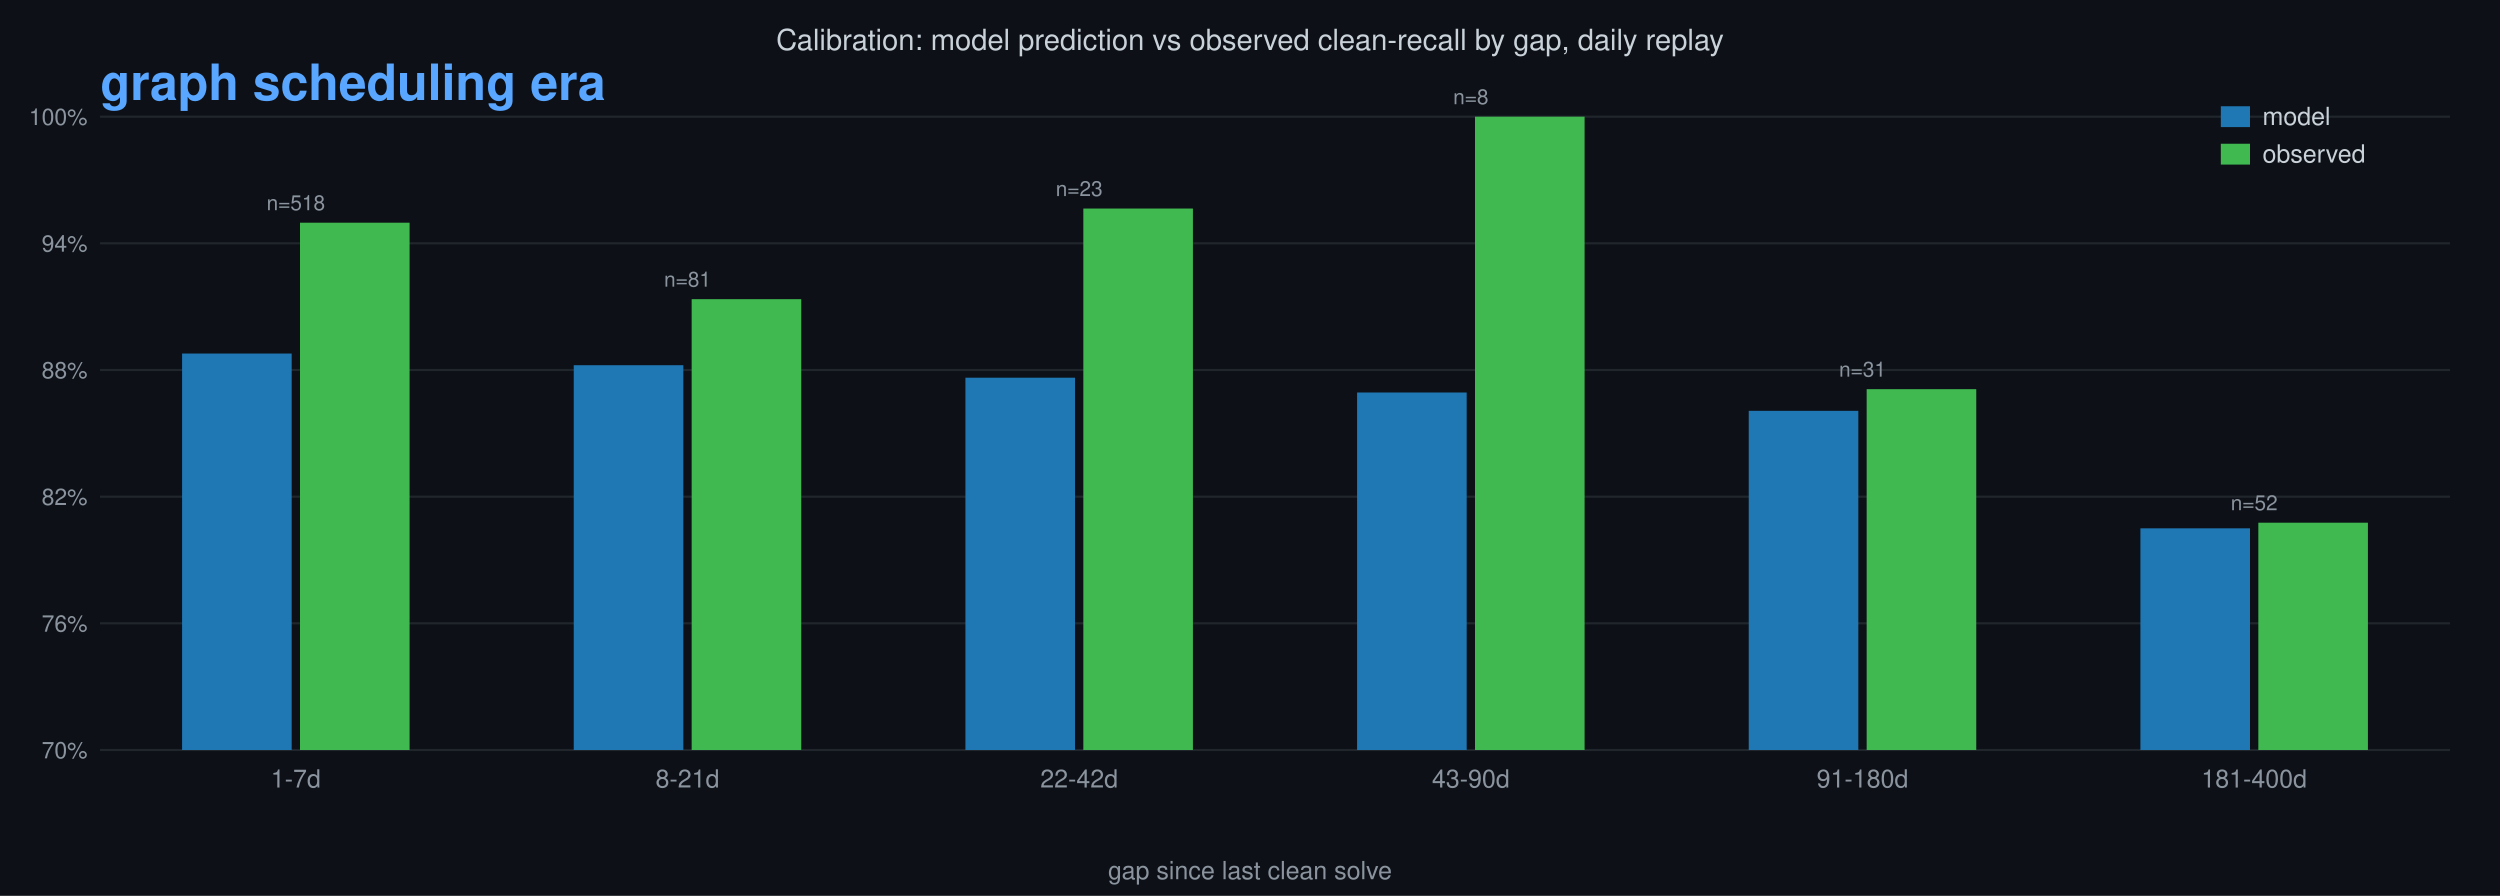
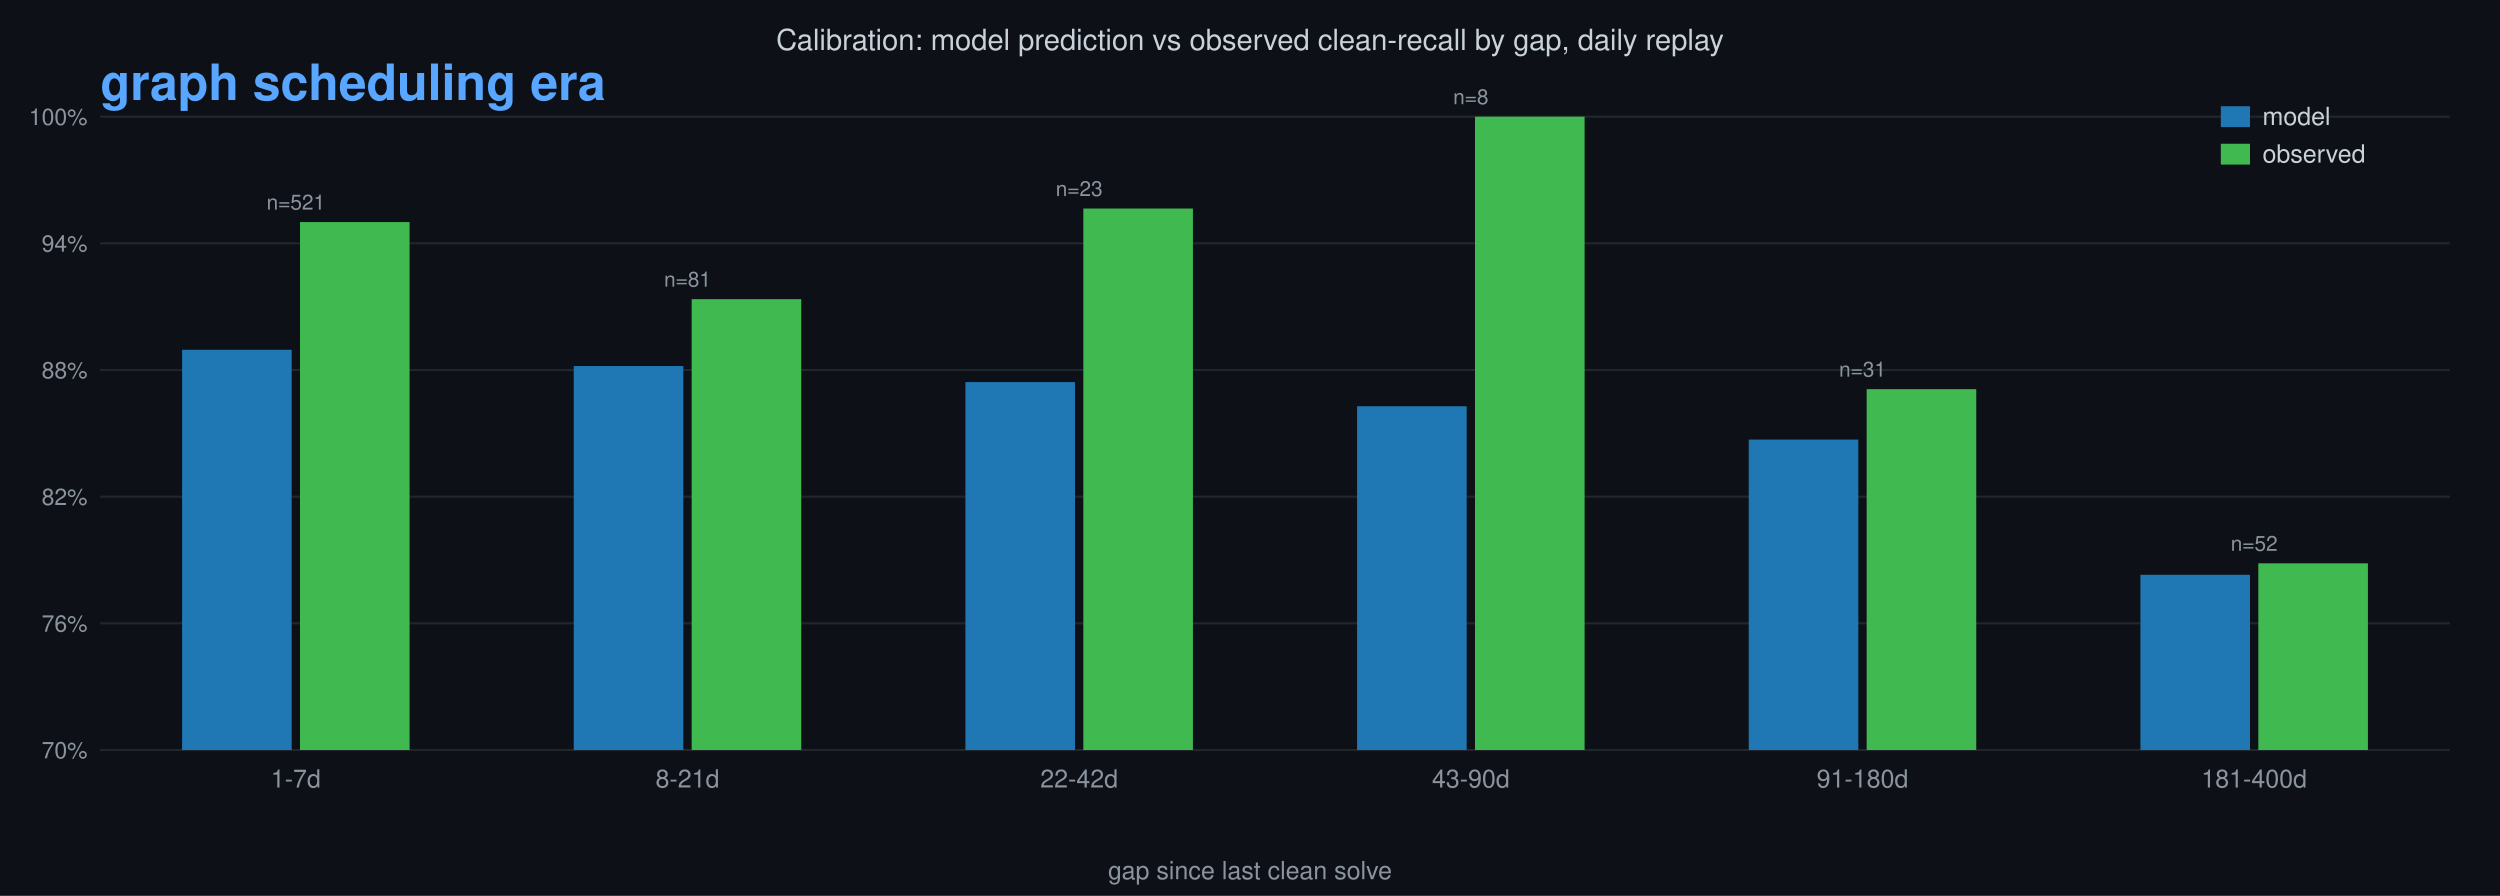
<svg xmlns="http://www.w3.org/2000/svg" viewBox="0 0 1200 430" font-family="Helvetica,sans-serif">
  <rect width="1200" height="430" fill="#0d1117" />
  <text x="600" y="24" text-anchor="middle" font-size="14" fill="#c9d1d9">Calibration: model prediction vs observed clean-recall by gap, daily replay</text>
-   <text x="48" y="48" text-anchor="start" font-size="24" font-weight="bold" fill="#8b949e" opacity="0">pre graph scheduling era<animate attributeName="opacity" calcMode="discrete" values="1;0" keyTimes="0;0.739" dur="10.0s" repeatCount="indefinite" />
+   <text x="48" y="48" text-anchor="start" font-size="24" font-weight="bold" fill="#8b949e" opacity="0">pre graph scheduling era<animate attributeName="opacity" calcMode="discrete" values="1;0" keyTimes="0;0.738" dur="10.0s" repeatCount="indefinite" />
  </text>
-   <text x="48" y="48" text-anchor="start" font-size="24" font-weight="bold" fill="#58a6ff" opacity="1">graph scheduling era<animate attributeName="opacity" calcMode="discrete" values="0;1" keyTimes="0;0.739" dur="10.0s" repeatCount="indefinite" />
+   <text x="48" y="48" text-anchor="start" font-size="24" font-weight="bold" fill="#58a6ff" opacity="1">graph scheduling era<animate attributeName="opacity" calcMode="discrete" values="0;1" keyTimes="0;0.738" dur="10.0s" repeatCount="indefinite" />
  </text>
  <line x1="48" y1="360.0" x2="1176" y2="360.0" stroke="#21262d" stroke-width="1" />
  <text x="42" y="364.0" text-anchor="end" font-size="11" fill="#8b949e">70%</text>
  <line x1="48" y1="299.2" x2="1176" y2="299.2" stroke="#21262d" stroke-width="1" />
  <text x="42" y="303.2" text-anchor="end" font-size="11" fill="#8b949e">76%</text>
  <line x1="48" y1="238.4" x2="1176" y2="238.4" stroke="#21262d" stroke-width="1" />
  <text x="42" y="242.4" text-anchor="end" font-size="11" fill="#8b949e">82%</text>
  <line x1="48" y1="177.6" x2="1176" y2="177.6" stroke="#21262d" stroke-width="1" />
  <text x="42" y="181.6" text-anchor="end" font-size="11" fill="#8b949e">88%</text>
  <line x1="48" y1="116.8" x2="1176" y2="116.8" stroke="#21262d" stroke-width="1" />
  <text x="42" y="120.8" text-anchor="end" font-size="11" fill="#8b949e">94%</text>
  <line x1="48" y1="56.0" x2="1176" y2="56.0" stroke="#21262d" stroke-width="1" />
  <text x="42" y="60.0" text-anchor="end" font-size="11" fill="#8b949e">100%</text>
-   <rect x="87.4" y="169.7" width="52.6" height="190.3" fill="#1f77b4">
-     <animate attributeName="y" calcMode="discrete" values="360.0;169.8;170.2;170.0;170.1;170.2;170.5;170.4;170.3;170.4;170.3;170.2;170.1;170.0;170.1;170.0;169.9;169.8;169.7" keyTimes="0;0.005;0.009;0.021;0.033;0.036;0.06;0.067;0.071;0.079;0.083;0.141;0.185;0.238;0.257;0.272;0.368;0.479;0.605" dur="10.0s" repeatCount="indefinite" />
-     <animate attributeName="height" calcMode="discrete" values="0.0;190.2;189.8;190.0;189.9;189.8;189.5;189.6;189.7;189.6;189.7;189.8;189.9;190.0;189.9;190.0;190.1;190.2;190.3" keyTimes="0;0.005;0.009;0.021;0.033;0.036;0.06;0.067;0.071;0.079;0.083;0.141;0.185;0.238;0.257;0.272;0.368;0.479;0.605" dur="10.0s" repeatCount="indefinite" />
+   <rect x="87.4" y="167.9" width="52.6" height="192.1" fill="#1f77b4">
+     <animate attributeName="y" calcMode="discrete" values="360.0;167.7;168.3;168.0;168.1;168.2;168.3;168.6;168.5;168.6;168.5;168.4;168.3;168.2;168.1;168.2;168.1;168.0;167.9;168.0;167.9" keyTimes="0;0.005;0.009;0.021;0.033;0.036;0.044;0.06;0.067;0.079;0.083;0.112;0.154;0.238;0.318;0.334;0.367;0.508;0.67;0.692;0.722" dur="10.0s" repeatCount="indefinite" />
+     <animate attributeName="height" calcMode="discrete" values="0.0;192.3;191.7;192.0;191.9;191.8;191.7;191.4;191.5;191.4;191.5;191.6;191.7;191.8;191.9;191.8;191.9;192.0;192.1;192.0;192.1" keyTimes="0;0.005;0.009;0.021;0.033;0.036;0.044;0.06;0.067;0.079;0.083;0.112;0.154;0.238;0.318;0.334;0.367;0.508;0.67;0.692;0.722" dur="10.0s" repeatCount="indefinite" />
  </rect>
-   <rect x="144.0" y="106.9" width="52.6" height="253.1" fill="#3fb950">
-     <animate attributeName="y" calcMode="discrete" values="360.0;56.0;69.7;67.8;67.0;66.4;66.0;65.0;64.1;63.7;63.2;76.4;75.9;81.3;80.0;78.8;78.1;77.6;77.0;75.9;75.1;87.5;85.9;84.7;83.9;82.8;81.8;81.4;80.9;83.4;82.9;82.6;82.1;84.9;84.1;83.6;82.7;82.4;81.8;84.1;83.5;83.0;82.7;82.6;82.5;82.4;82.3;82.1;82.0;81.9;81.7;81.6;86.4;86.0;85.8;85.5;85.2;87.4;91.7;95.9;95.4;95.3;103.9;105.7;104.7;106.0;105.0;106.5;106.1;105.4;107.9;107.0;106.9" keyTimes="0;0.005;0.113;0.141;0.154;0.169;0.185;0.198;0.238;0.257;0.272;0.297;0.305;0.319;0.335;0.346;0.359;0.368;0.377;0.385;0.395;0.404;0.414;0.424;0.434;0.445;0.458;0.468;0.479;0.488;0.501;0.509;0.518;0.529;0.539;0.557;0.572;0.581;0.589;0.595;0.605;0.613;0.621;0.665;0.669;0.689;0.693;0.723;0.748;0.753;0.768;0.775;0.782;0.791;0.798;0.804;0.812;0.821;0.827;0.835;0.84;0.844;0.846;0.855;0.86;0.864;0.874;0.884;0.893;0.899;0.901;0.91;0.917" dur="10.0s" repeatCount="indefinite" />
-     <animate attributeName="height" calcMode="discrete" values="0.0;304.0;290.3;292.2;293.0;293.6;294.0;295.0;295.9;296.3;296.8;283.6;284.1;278.7;280.0;281.2;281.9;282.4;283.0;284.1;284.9;272.5;274.1;275.3;276.1;277.2;278.2;278.6;279.1;276.6;277.1;277.4;277.9;275.1;275.9;276.4;277.3;277.6;278.2;275.9;276.5;277.0;277.3;277.4;277.5;277.6;277.7;277.9;278.0;278.1;278.3;278.4;273.6;274.0;274.2;274.5;274.8;272.6;268.3;264.1;264.6;264.7;256.1;254.3;255.3;254.0;255.0;253.5;253.9;254.6;252.1;253.0;253.1" keyTimes="0;0.005;0.113;0.141;0.154;0.169;0.185;0.198;0.238;0.257;0.272;0.297;0.305;0.319;0.335;0.346;0.359;0.368;0.377;0.385;0.395;0.404;0.414;0.424;0.434;0.445;0.458;0.468;0.479;0.488;0.501;0.509;0.518;0.529;0.539;0.557;0.572;0.581;0.589;0.595;0.605;0.613;0.621;0.665;0.669;0.689;0.693;0.723;0.748;0.753;0.768;0.775;0.782;0.791;0.798;0.804;0.812;0.821;0.827;0.835;0.84;0.844;0.846;0.855;0.86;0.864;0.874;0.884;0.893;0.899;0.901;0.91;0.917" dur="10.0s" repeatCount="indefinite" />
+   <rect x="144.0" y="106.6" width="52.6" height="253.4" fill="#3fb950">
+     <animate attributeName="y" calcMode="discrete" values="360.0;56.0;69.7;67.8;67.0;66.4;66.0;65.0;64.1;63.7;63.2;76.4;75.9;81.3;80.0;78.8;78.1;77.6;77.0;75.9;75.1;87.5;85.9;84.7;83.9;82.8;81.8;81.4;80.9;83.4;82.9;82.6;82.1;84.9;84.1;83.6;82.7;82.4;81.8;84.1;83.5;83.0;82.7;82.6;82.5;82.4;82.3;82.1;82.0;81.9;81.7;81.6;86.4;86.0;85.8;85.5;85.2;87.4;91.7;95.9;95.4;95.3;99.6;101.3;100.4;101.9;100.9;102.4;102.2;101.5;108.1;107.2;106.6" keyTimes="0;0.005;0.112;0.141;0.154;0.169;0.185;0.198;0.238;0.256;0.271;0.296;0.304;0.318;0.334;0.346;0.358;0.367;0.377;0.385;0.394;0.403;0.414;0.423;0.433;0.445;0.458;0.468;0.478;0.487;0.5;0.508;0.517;0.529;0.538;0.556;0.571;0.58;0.588;0.594;0.605;0.613;0.62;0.665;0.668;0.688;0.692;0.722;0.747;0.752;0.767;0.774;0.781;0.79;0.797;0.803;0.811;0.82;0.826;0.834;0.839;0.843;0.845;0.853;0.859;0.863;0.873;0.882;0.892;0.898;0.9;0.909;0.916" dur="10.0s" repeatCount="indefinite" />
+     <animate attributeName="height" calcMode="discrete" values="0.0;304.0;290.3;292.2;293.0;293.6;294.0;295.0;295.9;296.3;296.8;283.6;284.1;278.7;280.0;281.2;281.9;282.4;283.0;284.1;284.9;272.5;274.1;275.3;276.1;277.2;278.2;278.6;279.1;276.6;277.1;277.4;277.9;275.1;275.9;276.4;277.3;277.6;278.2;275.9;276.5;277.0;277.3;277.4;277.5;277.6;277.7;277.9;278.0;278.1;278.3;278.4;273.6;274.0;274.2;274.5;274.8;272.6;268.3;264.1;264.6;264.7;260.4;258.7;259.6;258.1;259.1;257.6;257.8;258.5;251.9;252.8;253.4" keyTimes="0;0.005;0.112;0.141;0.154;0.169;0.185;0.198;0.238;0.256;0.271;0.296;0.304;0.318;0.334;0.346;0.358;0.367;0.377;0.385;0.394;0.403;0.414;0.423;0.433;0.445;0.458;0.468;0.478;0.487;0.5;0.508;0.517;0.529;0.538;0.556;0.571;0.58;0.588;0.594;0.605;0.613;0.62;0.665;0.668;0.688;0.692;0.722;0.747;0.752;0.767;0.774;0.781;0.79;0.797;0.803;0.811;0.82;0.826;0.834;0.839;0.843;0.845;0.853;0.859;0.863;0.873;0.882;0.892;0.898;0.9;0.909;0.916" dur="10.0s" repeatCount="indefinite" />
  </rect>
  <text x="142.0" y="378" text-anchor="middle" font-size="12" fill="#8b949e">1-7d</text>
-   <text x="142.0" y="100.9" text-anchor="middle" font-size="10" fill="#8b949e" opacity="1">n=518<animate attributeName="opacity" calcMode="discrete" values="0;1" keyTimes="0;0.917" dur="10.0s" repeatCount="indefinite" />
+   <text x="142.0" y="100.6" text-anchor="middle" font-size="10" fill="#8b949e" opacity="1">n=521<animate attributeName="opacity" calcMode="discrete" values="0;1" keyTimes="0;0.916" dur="10.0s" repeatCount="indefinite" />
  </text>
-   <rect x="275.4" y="175.3" width="52.6" height="184.7" fill="#1f77b4">
-     <animate attributeName="y" calcMode="discrete" values="360.0;173.8;176.2;175.0;176.1;176.7;177.5;177.4;178.6;179.1;179.4;179.0;179.3;179.7;179.0;178.7;178.5;178.2;178.0;177.6;177.7;177.5;177.4;177.3;177.2;177.1;177.0;176.6;176.3;176.2;176.0;175.9;175.8;175.7;175.6;175.3;175.4;175.3" keyTimes="0;0.055;0.067;0.071;0.083;0.102;0.113;0.141;0.169;0.198;0.257;0.272;0.305;0.319;0.335;0.346;0.359;0.368;0.377;0.385;0.395;0.414;0.424;0.434;0.445;0.488;0.509;0.557;0.595;0.613;0.625;0.812;0.827;0.846;0.855;0.864;0.901;0.917" dur="10.0s" repeatCount="indefinite" />
-     <animate attributeName="height" calcMode="discrete" values="0.0;186.2;183.8;185.0;183.9;183.3;182.5;182.6;181.4;180.9;180.6;181.0;180.7;180.3;181.0;181.3;181.5;181.8;182.0;182.4;182.3;182.5;182.6;182.7;182.8;182.9;183.0;183.4;183.7;183.8;184.0;184.1;184.2;184.3;184.4;184.7;184.6;184.7" keyTimes="0;0.055;0.067;0.071;0.083;0.102;0.113;0.141;0.169;0.198;0.257;0.272;0.305;0.319;0.335;0.346;0.359;0.368;0.377;0.385;0.395;0.414;0.424;0.434;0.445;0.488;0.509;0.557;0.595;0.613;0.625;0.812;0.827;0.846;0.855;0.864;0.901;0.917" dur="10.0s" repeatCount="indefinite" />
+   <rect x="275.4" y="175.7" width="52.6" height="184.3" fill="#1f77b4">
+     <animate attributeName="y" calcMode="discrete" values="360.0;172.9;175.4;174.2;175.4;176.1;177.0;176.8;178.2;178.8;179.1;178.6;179.0;179.7;179.0;178.6;178.5;178.2;177.9;177.5;177.9;177.7;177.6;177.5;177.4;177.3;177.1;176.7;176.5;176.4;176.1;176.0;175.9;175.8;175.7;175.5;175.6;175.7;175.8;175.7" keyTimes="0;0.055;0.067;0.071;0.083;0.102;0.112;0.141;0.169;0.198;0.256;0.271;0.304;0.318;0.334;0.346;0.358;0.367;0.377;0.385;0.394;0.414;0.423;0.433;0.445;0.487;0.508;0.556;0.594;0.613;0.625;0.811;0.826;0.845;0.853;0.863;0.873;0.9;0.909;0.916" dur="10.0s" repeatCount="indefinite" />
+     <animate attributeName="height" calcMode="discrete" values="0.0;187.1;184.6;185.8;184.6;183.9;183.0;183.2;181.8;181.2;180.9;181.4;181.0;180.3;181.0;181.4;181.5;181.8;182.1;182.5;182.1;182.3;182.4;182.5;182.6;182.7;182.9;183.3;183.5;183.6;183.9;184.0;184.1;184.2;184.3;184.5;184.4;184.3;184.2;184.3" keyTimes="0;0.055;0.067;0.071;0.083;0.102;0.112;0.141;0.169;0.198;0.256;0.271;0.304;0.318;0.334;0.346;0.358;0.367;0.377;0.385;0.394;0.414;0.423;0.433;0.445;0.487;0.508;0.556;0.594;0.613;0.625;0.811;0.826;0.845;0.853;0.863;0.873;0.9;0.909;0.916" dur="10.0s" repeatCount="indefinite" />
  </rect>
  <rect x="332.0" y="143.6" width="52.6" height="216.4" fill="#3fb950">
-     <animate attributeName="y" calcMode="discrete" values="360.0;56.0;109.3;102.1;96.5;95.0;93.5;92.2;90.9;88.7;83.4;82.7;81.3;104.3;123.6;122.1;120.7;119.3;114.5;112.3;111.3;109.3;108.4;107.5;105.0;103.5;118.4;127.4;151.9;149.3;145.8;144.7;143.6" keyTimes="0;0.055;0.305;0.319;0.335;0.346;0.359;0.368;0.377;0.385;0.395;0.404;0.414;0.424;0.434;0.445;0.488;0.509;0.557;0.595;0.613;0.625;0.812;0.827;0.846;0.855;0.86;0.864;0.874;0.884;0.901;0.91;0.917" dur="10.0s" repeatCount="indefinite" />
-     <animate attributeName="height" calcMode="discrete" values="0.0;304.0;250.7;257.9;263.5;265.0;266.5;267.8;269.1;271.3;276.6;277.3;278.7;255.7;236.4;237.9;239.3;240.7;245.5;247.7;248.7;250.7;251.6;252.5;255.0;256.5;241.6;232.6;208.1;210.7;214.2;215.3;216.4" keyTimes="0;0.055;0.305;0.319;0.335;0.346;0.359;0.368;0.377;0.385;0.395;0.404;0.414;0.424;0.434;0.445;0.488;0.509;0.557;0.595;0.613;0.625;0.812;0.827;0.846;0.855;0.86;0.864;0.874;0.884;0.901;0.91;0.917" dur="10.0s" repeatCount="indefinite" />
+     <animate attributeName="y" calcMode="discrete" values="360.0;56.0;109.3;102.1;96.5;95.0;93.5;92.2;90.9;88.7;83.4;82.7;81.3;104.3;123.6;122.1;120.7;119.3;114.5;112.3;111.3;109.3;108.4;107.5;105.0;103.5;118.4;127.4;151.9;149.3;145.8;144.7;143.6" keyTimes="0;0.055;0.304;0.318;0.334;0.346;0.358;0.367;0.377;0.385;0.394;0.403;0.414;0.423;0.433;0.445;0.487;0.508;0.556;0.594;0.613;0.625;0.811;0.826;0.845;0.853;0.859;0.863;0.873;0.882;0.9;0.909;0.916" dur="10.0s" repeatCount="indefinite" />
+     <animate attributeName="height" calcMode="discrete" values="0.0;304.0;250.7;257.9;263.5;265.0;266.5;267.8;269.1;271.3;276.6;277.3;278.7;255.7;236.4;237.9;239.3;240.7;245.5;247.7;248.7;250.7;251.6;252.5;255.0;256.5;241.6;232.6;208.1;210.7;214.2;215.3;216.4" keyTimes="0;0.055;0.304;0.318;0.334;0.346;0.358;0.367;0.377;0.385;0.394;0.403;0.414;0.423;0.433;0.445;0.487;0.508;0.556;0.594;0.613;0.625;0.811;0.826;0.845;0.853;0.859;0.863;0.873;0.882;0.9;0.909;0.916" dur="10.0s" repeatCount="indefinite" />
  </rect>
  <text x="330.0" y="378" text-anchor="middle" font-size="12" fill="#8b949e">8-21d</text>
-   <text x="330.0" y="137.6" text-anchor="middle" font-size="10" fill="#8b949e" opacity="1">n=81<animate attributeName="opacity" calcMode="discrete" values="0;1" keyTimes="0;0.917" dur="10.0s" repeatCount="indefinite" />
+   <text x="330.0" y="137.6" text-anchor="middle" font-size="10" fill="#8b949e" opacity="1">n=81<animate attributeName="opacity" calcMode="discrete" values="0;1" keyTimes="0;0.916" dur="10.0s" repeatCount="indefinite" />
  </text>
-   <rect x="463.4" y="181.3" width="52.6" height="178.7" fill="#1f77b4">
-     <animate attributeName="y" calcMode="discrete" values="360.0;190.3;186.5;187.8;191.6;191.2;189.0;187.3;184.2;181.3;180.8;181.5;181.7;181.3" keyTimes="0;0.319;0.359;0.479;0.529;0.539;0.628;0.685;0.689;0.739;0.753;0.791;0.901;0.91" dur="10.0s" repeatCount="indefinite" />
-     <animate attributeName="height" calcMode="discrete" values="0.0;169.7;173.5;172.2;168.4;168.8;171.0;172.7;175.8;178.7;179.2;178.5;178.3;178.7" keyTimes="0;0.319;0.359;0.479;0.529;0.539;0.628;0.685;0.689;0.739;0.753;0.791;0.901;0.91" dur="10.0s" repeatCount="indefinite" />
+   <rect x="463.4" y="183.4" width="52.6" height="176.6" fill="#1f77b4">
+     <animate attributeName="y" calcMode="discrete" values="360.0;191.5;187.5;189.0;193.1;193.5;190.9;189.3;185.9;183.0;182.8;183.7;183.9;183.4" keyTimes="0;0.318;0.358;0.478;0.529;0.538;0.628;0.684;0.688;0.738;0.752;0.79;0.9;0.909" dur="10.0s" repeatCount="indefinite" />
+     <animate attributeName="height" calcMode="discrete" values="0.0;168.5;172.5;171.0;166.9;166.5;169.1;170.7;174.1;177.0;177.2;176.3;176.1;176.6" keyTimes="0;0.318;0.358;0.478;0.529;0.538;0.628;0.684;0.688;0.738;0.752;0.79;0.9;0.909" dur="10.0s" repeatCount="indefinite" />
  </rect>
  <rect x="520.0" y="100.1" width="52.6" height="259.9" fill="#3fb950">
-     <animate attributeName="y" calcMode="discrete" values="360.0;56.0;224.9;182.7;168.6;157.3;133.9;115.6;112.3;104.3;102.1;100.1" keyTimes="0;0.319;0.529;0.539;0.628;0.685;0.689;0.739;0.753;0.791;0.901;0.91" dur="10.0s" repeatCount="indefinite" />
-     <animate attributeName="height" calcMode="discrete" values="0.0;304.0;135.1;177.3;191.4;202.7;226.1;244.4;247.7;255.7;257.9;259.9" keyTimes="0;0.319;0.529;0.539;0.628;0.685;0.689;0.739;0.753;0.791;0.901;0.91" dur="10.0s" repeatCount="indefinite" />
+     <animate attributeName="y" calcMode="discrete" values="360.0;56.0;224.9;182.7;168.6;157.3;133.9;115.6;112.3;104.3;102.1;100.1" keyTimes="0;0.318;0.529;0.538;0.628;0.684;0.688;0.738;0.752;0.79;0.9;0.909" dur="10.0s" repeatCount="indefinite" />
+     <animate attributeName="height" calcMode="discrete" values="0.0;304.0;135.1;177.3;191.4;202.7;226.1;244.4;247.7;255.7;257.9;259.9" keyTimes="0;0.318;0.529;0.538;0.628;0.684;0.688;0.738;0.752;0.79;0.9;0.909" dur="10.0s" repeatCount="indefinite" />
  </rect>
  <text x="518.0" y="378" text-anchor="middle" font-size="12" fill="#8b949e">22-42d</text>
-   <text x="518.0" y="94.1" text-anchor="middle" font-size="10" fill="#8b949e" opacity="1">n=23<animate attributeName="opacity" calcMode="discrete" values="0;1" keyTimes="0;0.917" dur="10.0s" repeatCount="indefinite" />
+   <text x="518.0" y="94.1" text-anchor="middle" font-size="10" fill="#8b949e" opacity="1">n=23<animate attributeName="opacity" calcMode="discrete" values="0;1" keyTimes="0;0.916" dur="10.0s" repeatCount="indefinite" />
  </text>
-   <rect x="651.4" y="188.4" width="52.6" height="171.6" fill="#1f77b4">
-     <animate attributeName="y" calcMode="discrete" values="360.0;202.2;202.5;202.6;189.7;190.0;188.4" keyTimes="0;0.529;0.539;0.613;0.715;0.864;0.893" dur="10.0s" repeatCount="indefinite" />
-     <animate attributeName="height" calcMode="discrete" values="0.0;157.8;157.5;157.4;170.3;170.0;171.6" keyTimes="0;0.529;0.539;0.613;0.715;0.864;0.893" dur="10.0s" repeatCount="indefinite" />
+   <rect x="651.4" y="195.0" width="52.6" height="165.0" fill="#1f77b4">
+     <animate attributeName="y" calcMode="discrete" values="360.0;204.9;205.3;209.0;195.7;197.0;195.0" keyTimes="0;0.529;0.538;0.613;0.714;0.863;0.892" dur="10.0s" repeatCount="indefinite" />
+     <animate attributeName="height" calcMode="discrete" values="0.0;155.1;154.7;151.0;164.3;163.0;165.0" keyTimes="0;0.529;0.538;0.613;0.714;0.863;0.892" dur="10.0s" repeatCount="indefinite" />
  </rect>
  <rect x="708.0" y="56.0" width="52.6" height="304.0" fill="#3fb950">
    <animate attributeName="y" calcMode="discrete" values="360.0;56.0" keyTimes="0;0.529" dur="10.0s" repeatCount="indefinite" />
    <animate attributeName="height" calcMode="discrete" values="0.0;304.0" keyTimes="0;0.529" dur="10.0s" repeatCount="indefinite" />
  </rect>
  <text x="706.0" y="378" text-anchor="middle" font-size="12" fill="#8b949e">43-90d</text>
-   <text x="706.0" y="50.0" text-anchor="middle" font-size="10" fill="#8b949e" opacity="1">n=8<animate attributeName="opacity" calcMode="discrete" values="0;1" keyTimes="0;0.917" dur="10.0s" repeatCount="indefinite" />
+   <text x="706.0" y="50.0" text-anchor="middle" font-size="10" fill="#8b949e" opacity="1">n=8<animate attributeName="opacity" calcMode="discrete" values="0;1" keyTimes="0;0.916" dur="10.0s" repeatCount="indefinite" />
  </text>
-   <rect x="839.4" y="197.2" width="52.6" height="162.8" fill="#1f77b4">
-     <animate attributeName="y" calcMode="discrete" values="360.0;189.9;187.2;191.2;197.5;197.8;200.3;197.8;195.8;195.1;194.4;193.5;193.1;193.9;194.0;195.6;196.7;197.8;197.2" keyTimes="0;0.66;0.665;0.669;0.67;0.675;0.682;0.686;0.715;0.723;0.739;0.753;0.775;0.782;0.798;0.812;0.835;0.84;0.844" dur="10.0s" repeatCount="indefinite" />
-     <animate attributeName="height" calcMode="discrete" values="0.0;170.1;172.8;168.8;162.5;162.2;159.7;162.2;164.2;164.9;165.6;166.5;166.9;166.1;166.0;164.4;163.3;162.2;162.8" keyTimes="0;0.66;0.665;0.669;0.67;0.675;0.682;0.686;0.715;0.723;0.739;0.753;0.775;0.782;0.798;0.812;0.835;0.84;0.844" dur="10.0s" repeatCount="indefinite" />
+   <rect x="839.4" y="211.0" width="52.6" height="149.0" fill="#1f77b4">
+     <animate attributeName="y" calcMode="discrete" values="360.0;205.3;200.7;204.4;209.9;210.1;215.3;212.8;210.0;209.2;209.1;207.9;207.6;207.4;207.9;208.0;209.4;210.3;211.8;211.0" keyTimes="0;0.659;0.665;0.668;0.67;0.674;0.681;0.685;0.714;0.722;0.738;0.752;0.767;0.774;0.781;0.797;0.811;0.834;0.839;0.843" dur="10.0s" repeatCount="indefinite" />
+     <animate attributeName="height" calcMode="discrete" values="0.0;154.7;159.3;155.6;150.1;149.9;144.7;147.2;150.0;150.8;150.9;152.1;152.4;152.6;152.1;152.0;150.6;149.7;148.2;149.0" keyTimes="0;0.659;0.665;0.668;0.67;0.674;0.681;0.685;0.714;0.722;0.738;0.752;0.767;0.774;0.781;0.797;0.811;0.834;0.839;0.843" dur="10.0s" repeatCount="indefinite" />
  </rect>
  <rect x="896.0" y="186.8" width="52.6" height="173.2" fill="#3fb950">
-     <animate attributeName="y" calcMode="discrete" values="360.0;56.0;133.9;123.6;168.6;162.7;157.3;152.5;148.1;144.1;137.1;133.9;128.4;160.8;191.1;186.8" keyTimes="0;0.66;0.682;0.686;0.715;0.723;0.739;0.753;0.768;0.775;0.782;0.798;0.812;0.835;0.84;0.844" dur="10.0s" repeatCount="indefinite" />
-     <animate attributeName="height" calcMode="discrete" values="0.0;304.0;226.1;236.4;191.4;197.3;202.7;207.5;211.9;215.9;222.9;226.1;231.6;199.2;168.9;173.2" keyTimes="0;0.66;0.682;0.686;0.715;0.723;0.739;0.753;0.768;0.775;0.782;0.798;0.812;0.835;0.84;0.844" dur="10.0s" repeatCount="indefinite" />
+     <animate attributeName="y" calcMode="discrete" values="360.0;56.0;133.9;123.6;168.6;162.7;157.3;152.5;148.1;144.1;137.1;133.9;128.4;160.8;191.1;186.8" keyTimes="0;0.659;0.681;0.685;0.714;0.722;0.738;0.752;0.767;0.774;0.781;0.797;0.811;0.834;0.839;0.843" dur="10.0s" repeatCount="indefinite" />
+     <animate attributeName="height" calcMode="discrete" values="0.0;304.0;226.1;236.4;191.4;197.3;202.7;207.5;211.9;215.9;222.9;226.1;231.6;199.2;168.9;173.2" keyTimes="0;0.659;0.681;0.685;0.714;0.722;0.738;0.752;0.767;0.774;0.781;0.797;0.811;0.834;0.839;0.843" dur="10.0s" repeatCount="indefinite" />
  </rect>
  <text x="894.0" y="378" text-anchor="middle" font-size="12" fill="#8b949e">91-180d</text>
-   <text x="894.0" y="180.8" text-anchor="middle" font-size="10" fill="#8b949e" opacity="1">n=31<animate attributeName="opacity" calcMode="discrete" values="0;1" keyTimes="0;0.917" dur="10.0s" repeatCount="indefinite" />
+   <text x="894.0" y="180.8" text-anchor="middle" font-size="10" fill="#8b949e" opacity="1">n=31<animate attributeName="opacity" calcMode="discrete" values="0;1" keyTimes="0;0.916" dur="10.0s" repeatCount="indefinite" />
  </text>
-   <rect x="1027.4" y="253.6" width="52.6" height="106.4" fill="#1f77b4">
-     <animate attributeName="y" calcMode="discrete" values="360.0;269.5;273.0;249.4;262.0;251.7;242.9;251.6;256.3;253.5;255.0;253.7;253.5;252.0;249.9;251.1;251.6;252.2;253.4;253.6" keyTimes="0;0.685;0.686;0.715;0.723;0.739;0.748;0.753;0.76;0.768;0.775;0.782;0.791;0.798;0.804;0.812;0.855;0.864;0.874;0.901" dur="10.0s" repeatCount="indefinite" />
-     <animate attributeName="height" calcMode="discrete" values="0.0;90.5;87.0;110.6;98.0;108.3;117.1;108.4;103.7;106.5;105.0;106.3;106.5;108.0;110.1;108.9;108.4;107.8;106.6;106.4" keyTimes="0;0.685;0.686;0.715;0.723;0.739;0.748;0.753;0.76;0.768;0.775;0.782;0.791;0.798;0.804;0.812;0.855;0.864;0.874;0.901" dur="10.0s" repeatCount="indefinite" />
+   <rect x="1027.4" y="275.9" width="52.6" height="84.1" fill="#1f77b4">
+     <animate attributeName="y" calcMode="discrete" values="360.0;277.5;281.1;260.0;273.2;267.9;259.3;269.1;273.8;271.7;272.9;271.5;272.0;271.7;271.2;272.1;272.4;273.5;274.6;275.9" keyTimes="0;0.684;0.685;0.714;0.722;0.738;0.747;0.752;0.759;0.767;0.774;0.781;0.79;0.797;0.803;0.811;0.853;0.863;0.873;0.9" dur="10.0s" repeatCount="indefinite" />
+     <animate attributeName="height" calcMode="discrete" values="0.0;82.5;78.9;100.0;86.8;92.1;100.7;90.9;86.2;88.3;87.1;88.5;88.0;88.3;88.8;87.9;87.6;86.5;85.4;84.1" keyTimes="0;0.684;0.685;0.714;0.722;0.738;0.747;0.752;0.759;0.767;0.774;0.781;0.79;0.797;0.803;0.811;0.853;0.863;0.873;0.9" dur="10.0s" repeatCount="indefinite" />
  </rect>
-   <rect x="1084.0" y="250.9" width="52.6" height="109.1" fill="#3fb950">
-     <animate attributeName="y" calcMode="discrete" values="360.0;56.0;258.7;273.1;224.9;249.0;218.1;195.8;214.3;200.8;217.2;206.9;224.9;242.1;258.7;254.7;250.9" keyTimes="0;0.685;0.723;0.739;0.748;0.753;0.76;0.768;0.775;0.782;0.798;0.804;0.812;0.855;0.864;0.874;0.901" dur="10.0s" repeatCount="indefinite" />
-     <animate attributeName="height" calcMode="discrete" values="0.0;304.0;101.3;86.9;135.1;111.0;141.9;164.2;145.7;159.2;142.8;153.1;135.1;117.9;101.3;105.3;109.1" keyTimes="0;0.685;0.723;0.739;0.748;0.753;0.76;0.768;0.775;0.782;0.798;0.804;0.812;0.855;0.864;0.874;0.901" dur="10.0s" repeatCount="indefinite" />
+   <rect x="1084.0" y="270.4" width="52.6" height="89.6" fill="#3fb950">
+     <animate attributeName="y" calcMode="discrete" values="360.0;56.0;258.7;273.1;224.9;249.0;218.1;195.8;214.3;200.8;217.2;228.5;246.0;262.8;278.9;274.6;270.4" keyTimes="0;0.684;0.722;0.738;0.747;0.752;0.759;0.767;0.774;0.781;0.797;0.803;0.811;0.853;0.863;0.873;0.9" dur="10.0s" repeatCount="indefinite" />
+     <animate attributeName="height" calcMode="discrete" values="0.0;304.0;101.3;86.9;135.1;111.0;141.9;164.2;145.7;159.2;142.8;131.5;114.0;97.2;81.1;85.4;89.6" keyTimes="0;0.684;0.722;0.738;0.747;0.752;0.759;0.767;0.774;0.781;0.797;0.803;0.811;0.853;0.863;0.873;0.9" dur="10.0s" repeatCount="indefinite" />
  </rect>
  <text x="1082.0" y="378" text-anchor="middle" font-size="12" fill="#8b949e">181-400d</text>
-   <text x="1082.0" y="244.9" text-anchor="middle" font-size="10" fill="#8b949e" opacity="1">n=52<animate attributeName="opacity" calcMode="discrete" values="0;1" keyTimes="0;0.917" dur="10.0s" repeatCount="indefinite" />
+   <text x="1082.0" y="264.4" text-anchor="middle" font-size="10" fill="#8b949e" opacity="1">n=52<animate attributeName="opacity" calcMode="discrete" values="0;1" keyTimes="0;0.916" dur="10.0s" repeatCount="indefinite" />
  </text>
  <rect x="1066" y="51" width="14" height="10" fill="#1f77b4" />
  <text x="1086" y="60" font-size="12" fill="#c9d1d9">model</text>
  <rect x="1066" y="69" width="14" height="10" fill="#3fb950" />
  <text x="1086" y="78" font-size="12" fill="#c9d1d9">observed</text>
  <text x="600" y="422" text-anchor="middle" font-size="12" fill="#8b949e">gap since last clean solve</text>
  <text x="1176" y="24" fill="#c9d1d9" font-size="14" text-anchor="end" opacity="0">sep '25<animate attributeName="opacity" calcMode="discrete" values="1;0" keyTimes="0;0.112" dur="10.0s" repeatCount="indefinite" />
  </text>
-   <text x="1176" y="24" fill="#c9d1d9" font-size="14" text-anchor="end" opacity="0">oct '25<animate attributeName="opacity" calcMode="discrete" values="0;1;0" keyTimes="0;0.112;0.501" dur="10.0s" repeatCount="indefinite" />
+   <text x="1176" y="24" fill="#c9d1d9" font-size="14" text-anchor="end" opacity="0">oct '25<animate attributeName="opacity" calcMode="discrete" values="0;1;0" keyTimes="0;0.112;0.5" dur="10.0s" repeatCount="indefinite" />
  </text>
-   <text x="1176" y="24" fill="#c9d1d9" font-size="14" text-anchor="end" opacity="0">nov '25<animate attributeName="opacity" calcMode="discrete" values="0;1;0" keyTimes="0;0.501;0.628" dur="10.0s" repeatCount="indefinite" />
+   <text x="1176" y="24" fill="#c9d1d9" font-size="14" text-anchor="end" opacity="0">nov '25<animate attributeName="opacity" calcMode="discrete" values="0;1;0" keyTimes="0;0.5;0.627" dur="10.0s" repeatCount="indefinite" />
  </text>
-   <text x="1176" y="24" fill="#c9d1d9" font-size="14" text-anchor="end" opacity="0">dec '25<animate attributeName="opacity" calcMode="discrete" values="0;1;0" keyTimes="0;0.628;0.637" dur="10.0s" repeatCount="indefinite" />
+   <text x="1176" y="24" fill="#c9d1d9" font-size="14" text-anchor="end" opacity="0">dec '25<animate attributeName="opacity" calcMode="discrete" values="0;1;0" keyTimes="0;0.627;0.637" dur="10.0s" repeatCount="indefinite" />
  </text>
-   <text x="1176" y="24" fill="#c9d1d9" font-size="14" text-anchor="end" opacity="0">jan '26<animate attributeName="opacity" calcMode="discrete" values="0;1;0" keyTimes="0;0.637;0.646" dur="10.0s" repeatCount="indefinite" />
+   <text x="1176" y="24" fill="#c9d1d9" font-size="14" text-anchor="end" opacity="0">jan '26<animate attributeName="opacity" calcMode="discrete" values="0;1;0" keyTimes="0;0.637;0.645" dur="10.0s" repeatCount="indefinite" />
  </text>
-   <text x="1176" y="24" fill="#c9d1d9" font-size="14" text-anchor="end" opacity="0">feb '26<animate attributeName="opacity" calcMode="discrete" values="0;1;0" keyTimes="0;0.646;0.654" dur="10.0s" repeatCount="indefinite" />
+   <text x="1176" y="24" fill="#c9d1d9" font-size="14" text-anchor="end" opacity="0">feb '26<animate attributeName="opacity" calcMode="discrete" values="0;1;0" keyTimes="0;0.645;0.653" dur="10.0s" repeatCount="indefinite" />
  </text>
-   <text x="1176" y="24" fill="#c9d1d9" font-size="14" text-anchor="end" opacity="0">mar '26<animate attributeName="opacity" calcMode="discrete" values="0;1;0" keyTimes="0;0.654;0.678" dur="10.0s" repeatCount="indefinite" />
+   <text x="1176" y="24" fill="#c9d1d9" font-size="14" text-anchor="end" opacity="0">mar '26<animate attributeName="opacity" calcMode="discrete" values="0;1;0" keyTimes="0;0.653;0.678" dur="10.0s" repeatCount="indefinite" />
  </text>
-   <text x="1176" y="24" fill="#c9d1d9" font-size="14" text-anchor="end" opacity="0">apr '26<animate attributeName="opacity" calcMode="discrete" values="0;1;0" keyTimes="0;0.678;0.697" dur="10.0s" repeatCount="indefinite" />
+   <text x="1176" y="24" fill="#c9d1d9" font-size="14" text-anchor="end" opacity="0">apr '26<animate attributeName="opacity" calcMode="discrete" values="0;1;0" keyTimes="0;0.678;0.696" dur="10.0s" repeatCount="indefinite" />
  </text>
-   <text x="1176" y="24" fill="#c9d1d9" font-size="14" text-anchor="end" opacity="0">may '26<animate attributeName="opacity" calcMode="discrete" values="0;1;0" keyTimes="0;0.697;0.706" dur="10.0s" repeatCount="indefinite" />
+   <text x="1176" y="24" fill="#c9d1d9" font-size="14" text-anchor="end" opacity="0">may '26<animate attributeName="opacity" calcMode="discrete" values="0;1;0" keyTimes="0;0.696;0.705" dur="10.0s" repeatCount="indefinite" />
  </text>
-   <text x="1176" y="24" fill="#c9d1d9" font-size="14" text-anchor="end" opacity="0">jun '26<animate attributeName="opacity" calcMode="discrete" values="0;1;0" keyTimes="0;0.706;0.714" dur="10.0s" repeatCount="indefinite" />
+   <text x="1176" y="24" fill="#c9d1d9" font-size="14" text-anchor="end" opacity="0">jun '26<animate attributeName="opacity" calcMode="discrete" values="0;1;0" keyTimes="0;0.705;0.713" dur="10.0s" repeatCount="indefinite" />
  </text>
-   <text x="1176" y="24" fill="#c9d1d9" font-size="14" text-anchor="end" opacity="0">jul '26<animate attributeName="opacity" calcMode="discrete" values="0;1;0" keyTimes="0;0.714;0.737" dur="10.0s" repeatCount="indefinite" />
+   <text x="1176" y="24" fill="#c9d1d9" font-size="14" text-anchor="end" opacity="0">jul '26<animate attributeName="opacity" calcMode="discrete" values="0;1;0" keyTimes="0;0.713;0.736" dur="10.0s" repeatCount="indefinite" />
  </text>
-   <text x="1176" y="24" fill="#c9d1d9" font-size="14" text-anchor="end" opacity="0">aug '26<animate attributeName="opacity" calcMode="discrete" values="0;1;0" keyTimes="0;0.737;0.91" dur="10.0s" repeatCount="indefinite" />
+   <text x="1176" y="24" fill="#c9d1d9" font-size="14" text-anchor="end" opacity="0">aug '26<animate attributeName="opacity" calcMode="discrete" values="0;1;0" keyTimes="0;0.736;0.909" dur="10.0s" repeatCount="indefinite" />
  </text>
-   <text x="1176" y="24" fill="#c9d1d9" font-size="14" text-anchor="end" opacity="0">sep '26<animate attributeName="opacity" calcMode="discrete" values="0;1" keyTimes="0;0.91" dur="10.0s" repeatCount="indefinite" />
+   <text x="1176" y="24" fill="#c9d1d9" font-size="14" text-anchor="end" opacity="0">sep '26<animate attributeName="opacity" calcMode="discrete" values="0;1" keyTimes="0;0.909" dur="10.0s" repeatCount="indefinite" />
  </text>
  <rect width="1200" height="430" fill="#0d1117" opacity="0" pointer-events="none">
    <animate attributeName="opacity" calcMode="linear" values="0;0;1" keyTimes="0;0.92;1" dur="10.0s" repeatCount="indefinite" />
  </rect>
</svg>
